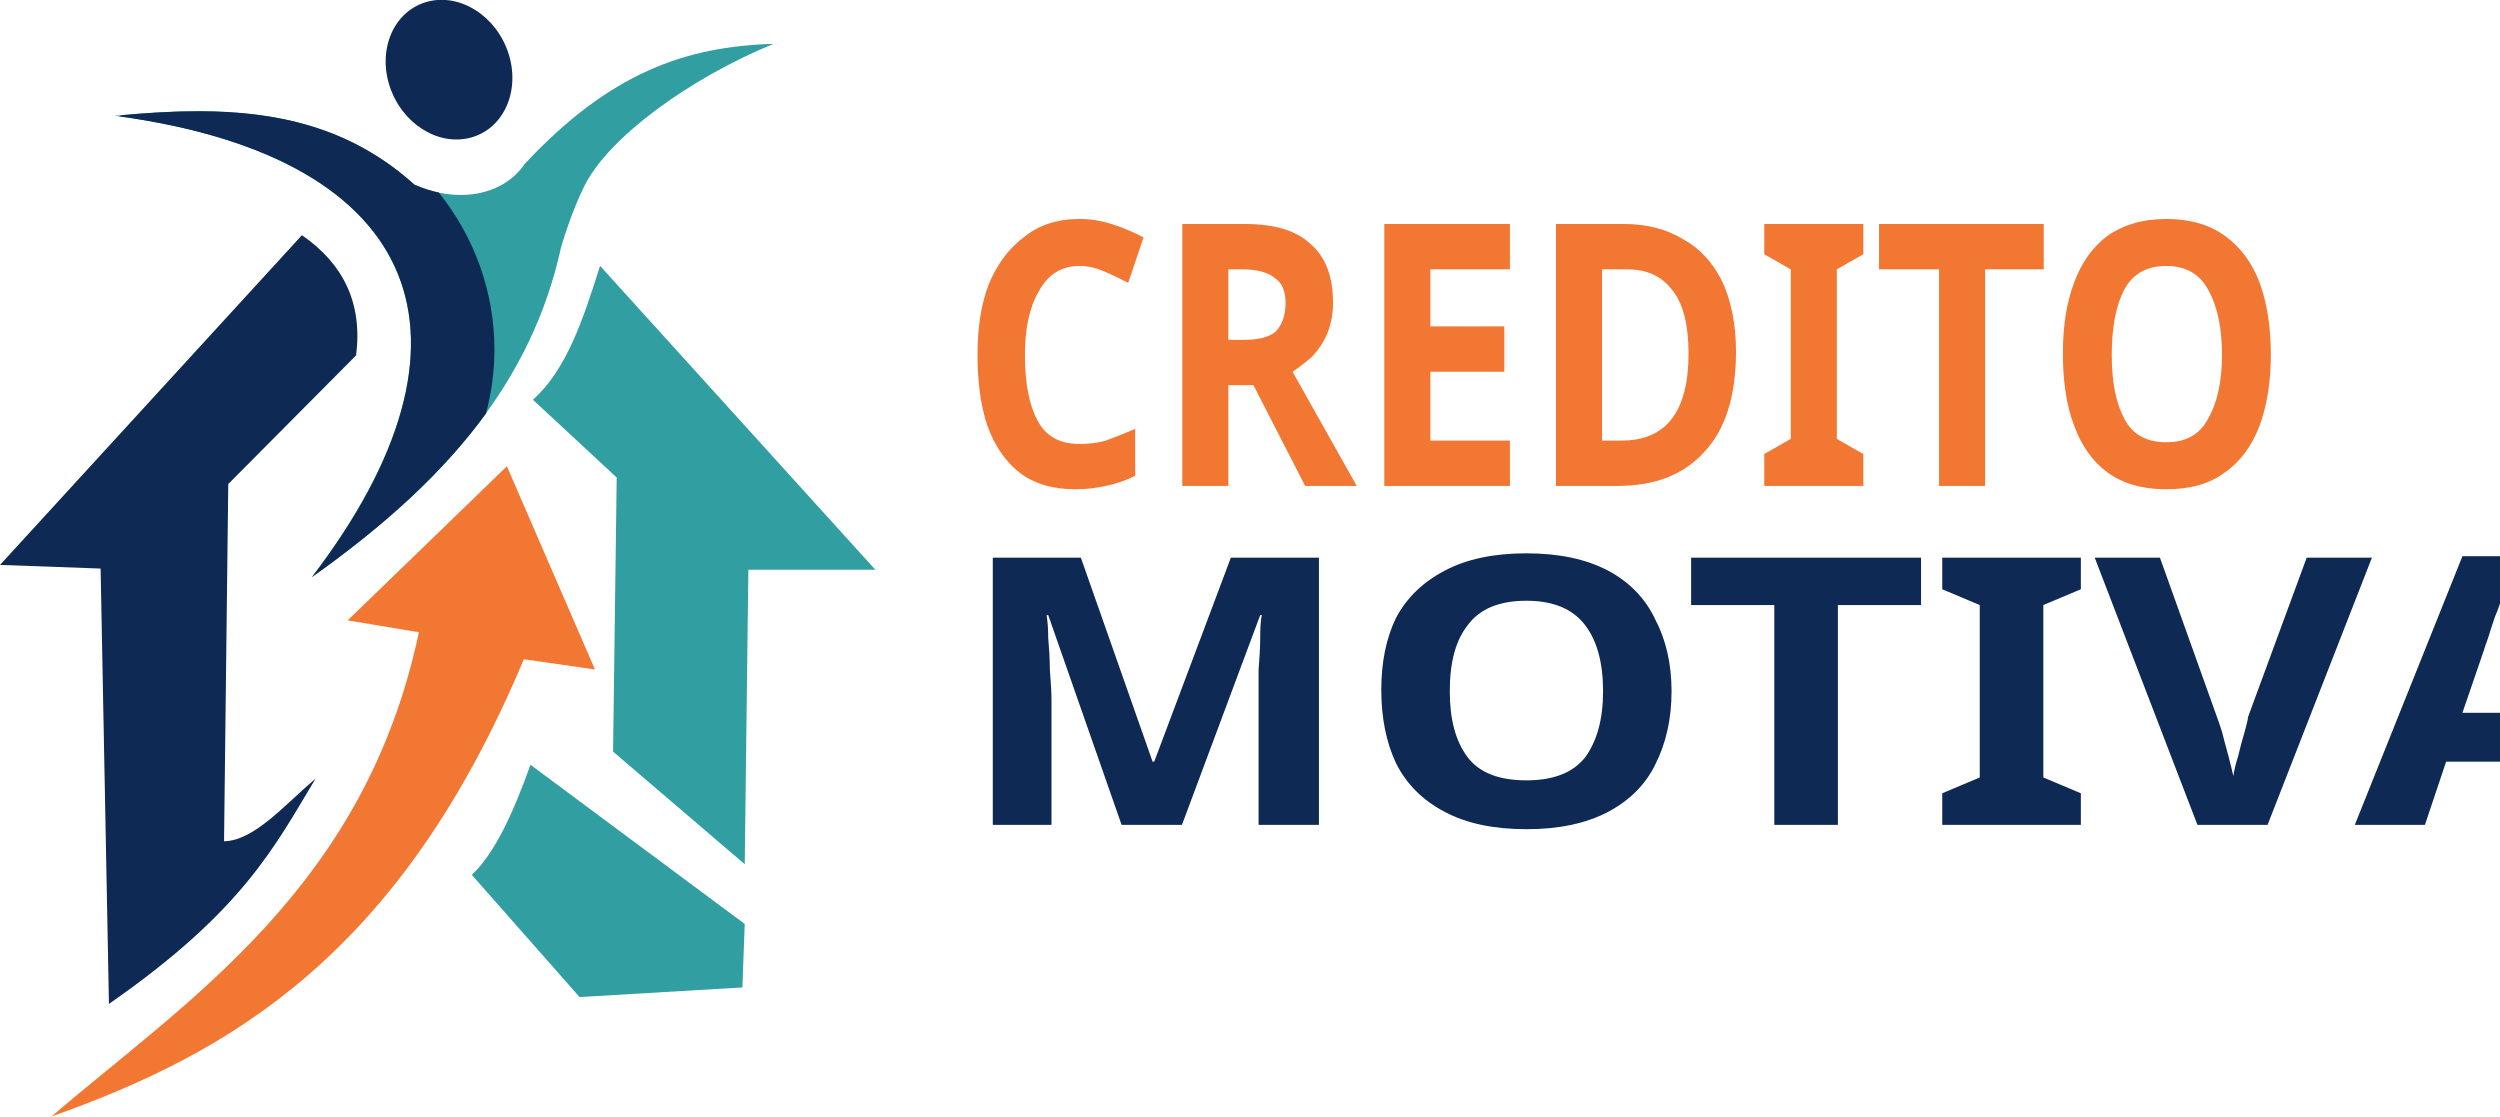
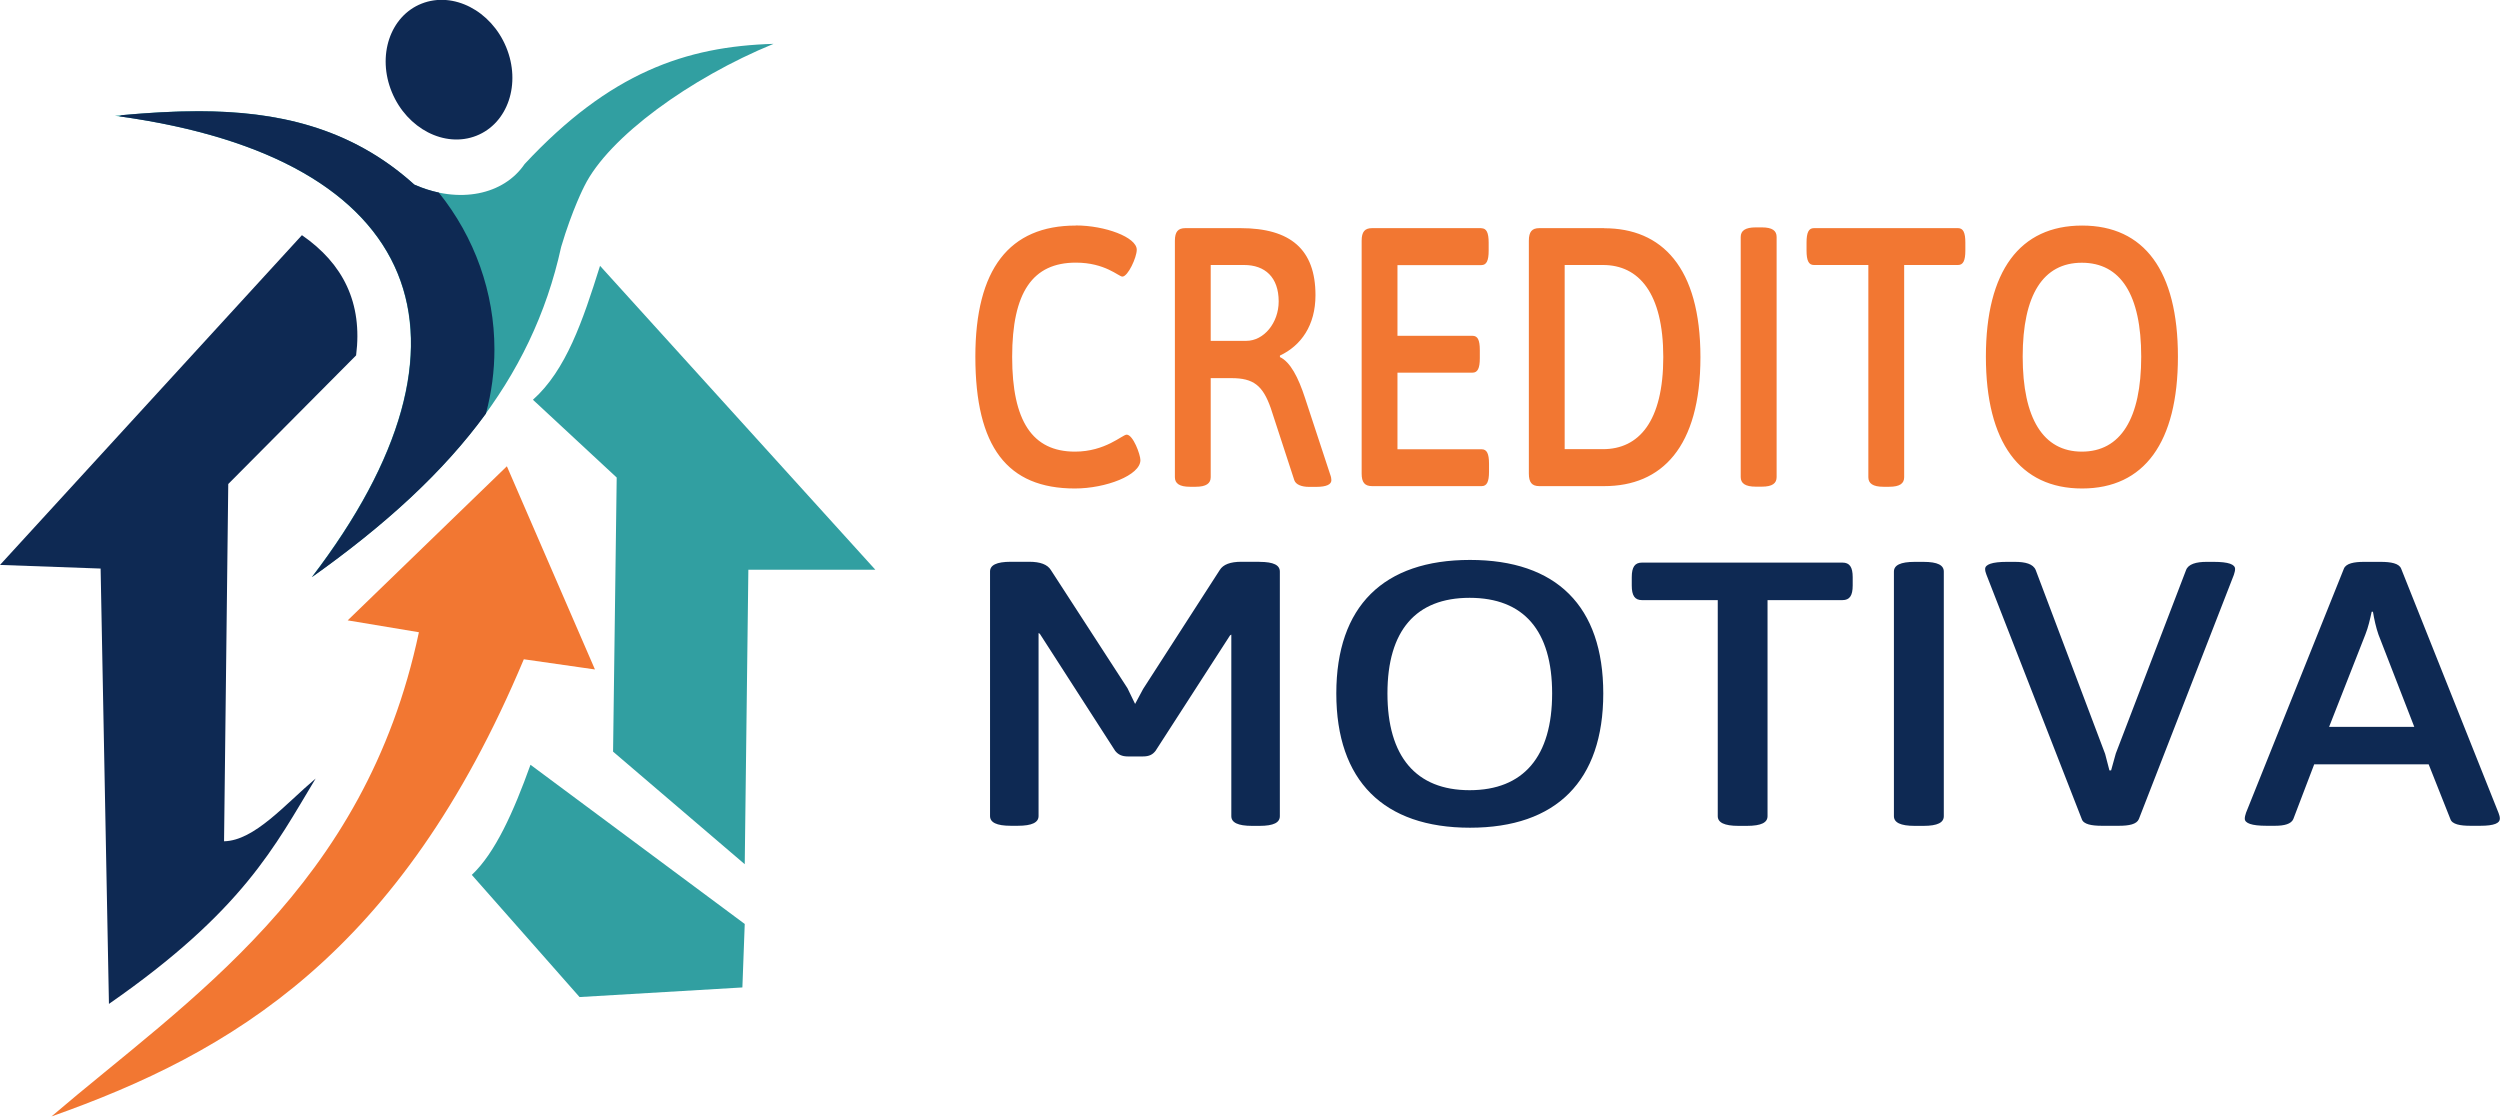
<svg xmlns="http://www.w3.org/2000/svg" width="7.938mm" height="3.544mm" version="1.1" viewBox="0 0 7.938 3.544" xml:space="preserve">
  <g transform="translate(-59.848 -83.562)">
    <g transform="matrix(.31106 0 0 .31106 41.232 57.57)">
      <path d="m63.949 90.047c-0.023 0.017-0.046 0.035 0 0z" stroke-width=".265" />
      <g stroke-width=".265">
        <path d="m64.122 90.013-0.726-0.121 1.625-1.573 0.899 2.074-0.726-0.104c-1.262 3.009-2.984 4.017-4.822 4.667 1.393-1.191 3.201-2.34 3.751-4.943z" fill="#f27732" />
        <path d="m65.262 91.366c-0.173 0.482-0.361 0.901-0.599 1.124l1.1 1.247 1.662-0.098 0.024-0.648z" fill="#319fa1" />
        <path d="m66.105 91.232 1.344 1.149 0.037-3.006h1.296l-2.81-3.102c-0.176 0.561-0.347 1.066-0.685 1.367l0.855 0.794z" fill="#319fa1" />
      </g>
      <g fill="#0e2953">
        <path d="m63.068 91.508c-0.414 0.686-0.737 1.346-2.109 2.299l-0.085-4.444-1.027-0.037 3.082-3.366c0.421 0.291 0.621 0.692 0.553 1.227l-1.305 1.313-0.043 3.647c0.311-0.007 0.622-0.376 0.933-0.639z" stroke-width=".265" />
        <ellipse transform="matrix(.93011 -.36729 .38297 .92376 0 0)" cx="27.249" cy="102.06" rx=".627" ry=".73" stroke-width=".293" />
-         <text transform="scale(1.0653 .93868)" x="65.333" y="97.99" font-family="Asap" font-size="4.079px" font-weight="900" stroke-width=".34" xml:space="preserve">
-           <tspan x="65.333" y="97.99" fill="#0e2953" font-family="Asap" font-weight="900" stroke-width=".34">MOTIVA</tspan>
-         </text>
+         <path transform="scale(1.0653 .93868)" d="m68.245 95.127h-0.171c-0.106 0-0.175 0.029-0.208 0.09l-0.734 1.293-0.077 0.163-0.073-0.171-0.734-1.285c-0.033-0.061-0.102-0.09-0.208-0.09h-0.175c-0.139 0-0.2 0.037-0.2 0.106v2.659c0 0.069 0.061 0.106 0.2 0.106h0.065c0.139 0 0.2-0.037 0.2-0.106v-1.99l0.012 0.008 0.722 1.273c0.029 0.041 0.065 0.061 0.122 0.061h0.143c0.061 0 0.094-0.02 0.122-0.061l0.714-1.256 0.012-0.008v1.974c0 0.069 0.061 0.106 0.2 0.106h0.069c0.139 0 0.196-0.037 0.196-0.106v-2.659c0-0.069-0.057-0.106-0.196-0.106zm2.019-0.02c-0.828 0-1.281 0.502-1.281 1.452s0.453 1.46 1.281 1.46c0.828 0 1.277-0.51 1.277-1.46s-0.449-1.452-1.277-1.452zm-0.004 0.412c0.518 0 0.791 0.355 0.791 1.04s-0.273 1.052-0.791 1.052c-0.514 0-0.787-0.367-0.787-1.052s0.273-1.04 0.787-1.04zm3.573-0.383h-1.921c-0.069 0-0.098 0.049-0.098 0.159v0.09c0 0.11 0.029 0.159 0.098 0.159h0.726v2.349c0 0.069 0.061 0.106 0.2 0.106h0.077c0.143 0 0.2-0.037 0.2-0.106v-2.349h0.718c0.069 0 0.098-0.049 0.098-0.159v-0.09c0-0.11-0.029-0.159-0.098-0.159zm0.775-0.008h-0.082c-0.139 0-0.2 0.037-0.2 0.106v2.659c0 0.069 0.061 0.106 0.2 0.106h0.082c0.139 0 0.196-0.037 0.196-0.106v-2.659c0-0.069-0.057-0.106-0.196-0.106zm2.782 0h-0.069c-0.098 0-0.175 0.024-0.196 0.09l-0.673 1.994-0.045 0.184h-0.016l-0.041-0.179-0.665-1.999c-0.024-0.069-0.102-0.09-0.2-0.09h-0.077c-0.143 0-0.208 0.029-0.208 0.077 0 0.02 0.004 0.037 0.012 0.061l0.914 2.659c0.016 0.057 0.094 0.073 0.192 0.073h0.163c0.098 0 0.171-0.016 0.192-0.073l0.91-2.655c0.008-0.029 0.012-0.045 0.012-0.065 0-0.049-0.061-0.077-0.204-0.077zm1.599 0h-0.159c-0.094 0-0.171 0.016-0.192 0.073l-0.938 2.655c-0.008 0.029-0.012 0.045-0.012 0.065 0 0.049 0.065 0.077 0.208 0.077h0.082c0.09 0 0.155-0.02 0.175-0.073l0.2-0.595h1.097l0.208 0.595c0.016 0.057 0.094 0.073 0.192 0.073h0.094c0.135 0 0.188-0.029 0.188-0.077 0-0.02-0.004-0.037-0.012-0.061l-0.934-2.659c-0.02-0.057-0.098-0.073-0.196-0.073zm-0.073 0.542c0.012 0.082 0.029 0.171 0.053 0.249l0.343 1.003h-0.816l0.347-1.003c0.029-0.082 0.045-0.167 0.061-0.249z" stroke-width=".34" aria-label="MOTIVA" />
      </g>
-       <g>
-         <text transform="scale(.91172 1.0968)" x="76.384" y="80.708" fill="#f27732" font-family="Asap" font-size="3.428px" font-weight="900" stroke-width=".286" xml:space="preserve">
-           <tspan x="76.384" y="80.708" fill="#f27732" font-family="Asap" font-weight="900" stroke-width=".286">CREDITO</tspan>
-         </text>
-         <path d="m63.03 89.45c1.381-0.98 2.246-2.002 2.545-3.37 0.114-0.385 0.237-0.621 0.237-0.621 0.247-0.501 1.084-1.105 1.931-1.452-0.896 0.026-1.671 0.294-2.541 1.227-0.212 0.312-0.665 0.413-1.127 0.21-0.893-0.807-1.98-0.804-3.055-0.703 3.153 0.421 3.864 2.283 2.01 4.708z" fill="#319fa1" stroke-width=".265" />
-         <path d="m61.878 84.695c-0.261-3.43e-4 -0.524 0.016-0.788 0.04a2.709 2.614 0 0 0-0.027 0.012c3.118 0.432 3.815 2.288 1.969 4.703 0.744-0.528 1.338-1.068 1.775-1.668a2.709 2.614 0 0 0 0.087-0.656 2.709 2.614 0 0 0-0.568-1.601c-0.082-0.017-0.165-0.044-0.249-0.081-0.656-0.593-1.416-0.748-2.199-0.749z" fill="#0e2953" stroke-width=".265" />
-       </g>
+       <path transform="scale(.91172 1.0968)" d="m77.686 78.284c-0.744 0-1.124 0.405-1.124 1.22 0 0.84 0.357 1.227 1.114 1.227 0.346 0 0.734-0.123 0.734-0.264 0-0.051-0.082-0.237-0.154-0.237-0.048 0-0.237 0.158-0.579 0.158-0.477 0-0.703-0.285-0.703-0.881 0-0.603 0.23-0.878 0.713-0.878 0.329 0 0.48 0.13 0.521 0.13 0.062 0 0.161-0.178 0.161-0.25 0-0.117-0.357-0.226-0.682-0.226zm1.844 0.024h-0.617c-0.082 0-0.117 0.034-0.117 0.117v2.201c0 0.058 0.051 0.089 0.168 0.089h0.065c0.117 0 0.168-0.031 0.168-0.089v-0.922h0.233c0.247 0 0.35 0.069 0.439 0.278l0.264 0.672c0.017 0.041 0.082 0.062 0.165 0.062h0.079c0.12 0 0.171-0.024 0.171-0.062 0-0.014-0.003-0.031-0.014-0.055l-0.281-0.71c-0.075-0.192-0.165-0.336-0.281-0.381v-0.014c0.237-0.093 0.398-0.281 0.398-0.562 0-0.425-0.278-0.624-0.84-0.624zm0.041 0.343c0.233 0 0.387 0.113 0.387 0.339 0 0.199-0.165 0.367-0.363 0.367h-0.398v-0.706zm2.657-0.343h-1.224c-0.082 0-0.117 0.034-0.117 0.117v2.167c0 0.082 0.034 0.117 0.117 0.117h1.227c0.058 0 0.082-0.041 0.082-0.134v-0.075c0-0.093-0.024-0.134-0.082-0.134h-0.943v-0.713h0.84c0.058 0 0.082-0.041 0.082-0.134v-0.075c0-0.096-0.024-0.134-0.082-0.134h-0.84v-0.658h0.939c0.058 0 0.082-0.041 0.082-0.134v-0.075c0-0.093-0.024-0.134-0.082-0.134zm1.375 0h-0.727c-0.082 0-0.117 0.034-0.117 0.117v2.167c0 0.082 0.034 0.117 0.117 0.117h0.727c0.641 0 1.077-0.36 1.077-1.2s-0.435-1.2-1.077-1.2zm-0.014 0.343c0.401 0 0.675 0.261 0.675 0.857 0 0.6-0.274 0.857-0.675 0.857h-0.429v-1.714zm1.779-0.35h-0.069c-0.117 0-0.168 0.031-0.168 0.089v2.235c0 0.058 0.051 0.089 0.168 0.089h0.069c0.117 0 0.165-0.031 0.165-0.089v-2.235c0-0.058-0.048-0.089-0.165-0.089zm2.197 0.007h-1.615c-0.058 0-0.082 0.041-0.082 0.134v0.075c0 0.093 0.024 0.134 0.082 0.134h0.61v1.975c0 0.058 0.051 0.089 0.168 0.089h0.065c0.12 0 0.168-0.031 0.168-0.089v-1.975h0.603c0.058 0 0.082-0.041 0.082-0.134v-0.075c0-0.093-0.024-0.134-0.082-0.134zm1.388-0.024c-0.696 0-1.077 0.422-1.077 1.22 0 0.799 0.381 1.227 1.077 1.227 0.696 0 1.073-0.429 1.073-1.227 0-0.799-0.377-1.22-1.073-1.22zm-0.003 0.346c0.435 0 0.665 0.298 0.665 0.874 0 0.576-0.23 0.884-0.665 0.884-0.432 0-0.662-0.309-0.662-0.884 0-0.576 0.23-0.874 0.662-0.874z" fill="#f27732" stroke-width=".286" aria-label="CREDITO" />
+       <path d="m63.03 89.45c1.381-0.98 2.246-2.002 2.545-3.37 0.114-0.385 0.237-0.621 0.237-0.621 0.247-0.501 1.084-1.105 1.931-1.452-0.896 0.026-1.671 0.294-2.541 1.227-0.212 0.312-0.665 0.413-1.127 0.21-0.893-0.807-1.98-0.804-3.055-0.703 3.153 0.421 3.864 2.283 2.01 4.708z" fill="#319fa1" stroke-width=".265" />
+       <path d="m61.878 84.695c-0.261-3.43e-4 -0.524 0.016-0.788 0.04a2.709 2.614 0 0 0-0.027 0.012c3.118 0.432 3.815 2.288 1.969 4.703 0.744-0.528 1.338-1.068 1.775-1.668a2.709 2.614 0 0 0 0.087-0.656 2.709 2.614 0 0 0-0.568-1.601c-0.082-0.017-0.165-0.044-0.249-0.081-0.656-0.593-1.416-0.748-2.199-0.749z" fill="#0e2953" stroke-width=".265" />
    </g>
  </g>
</svg>
